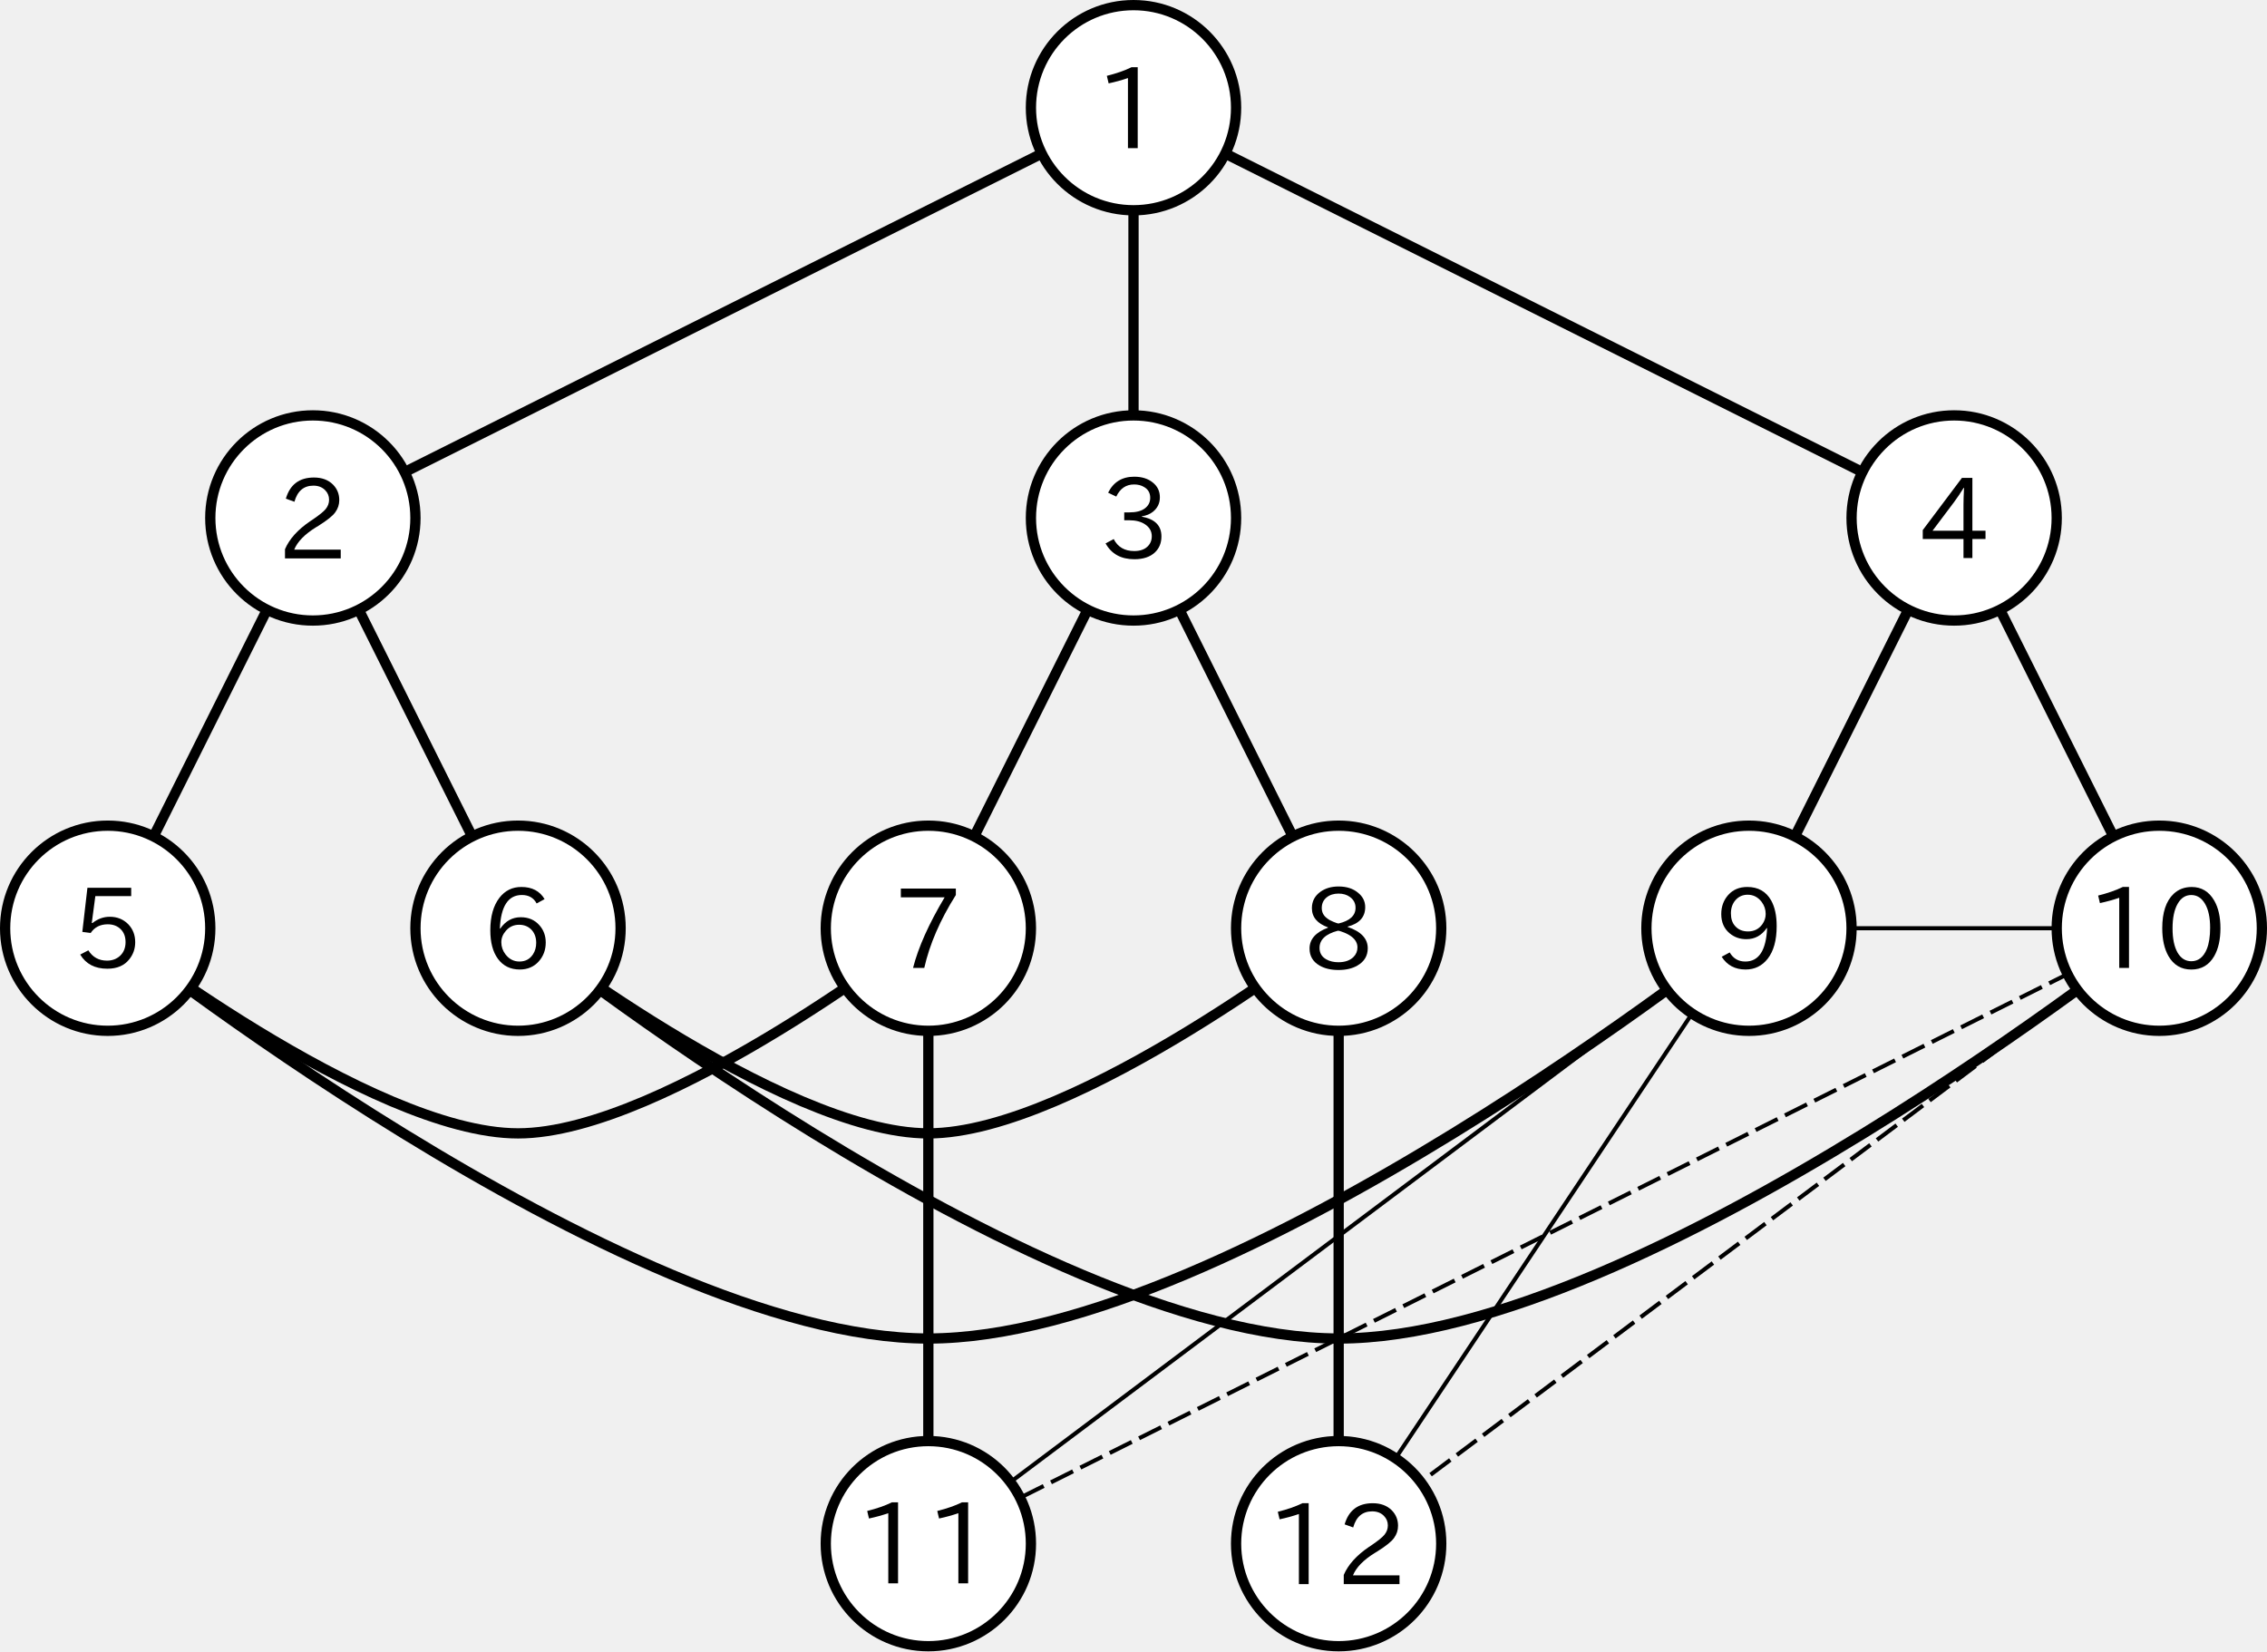
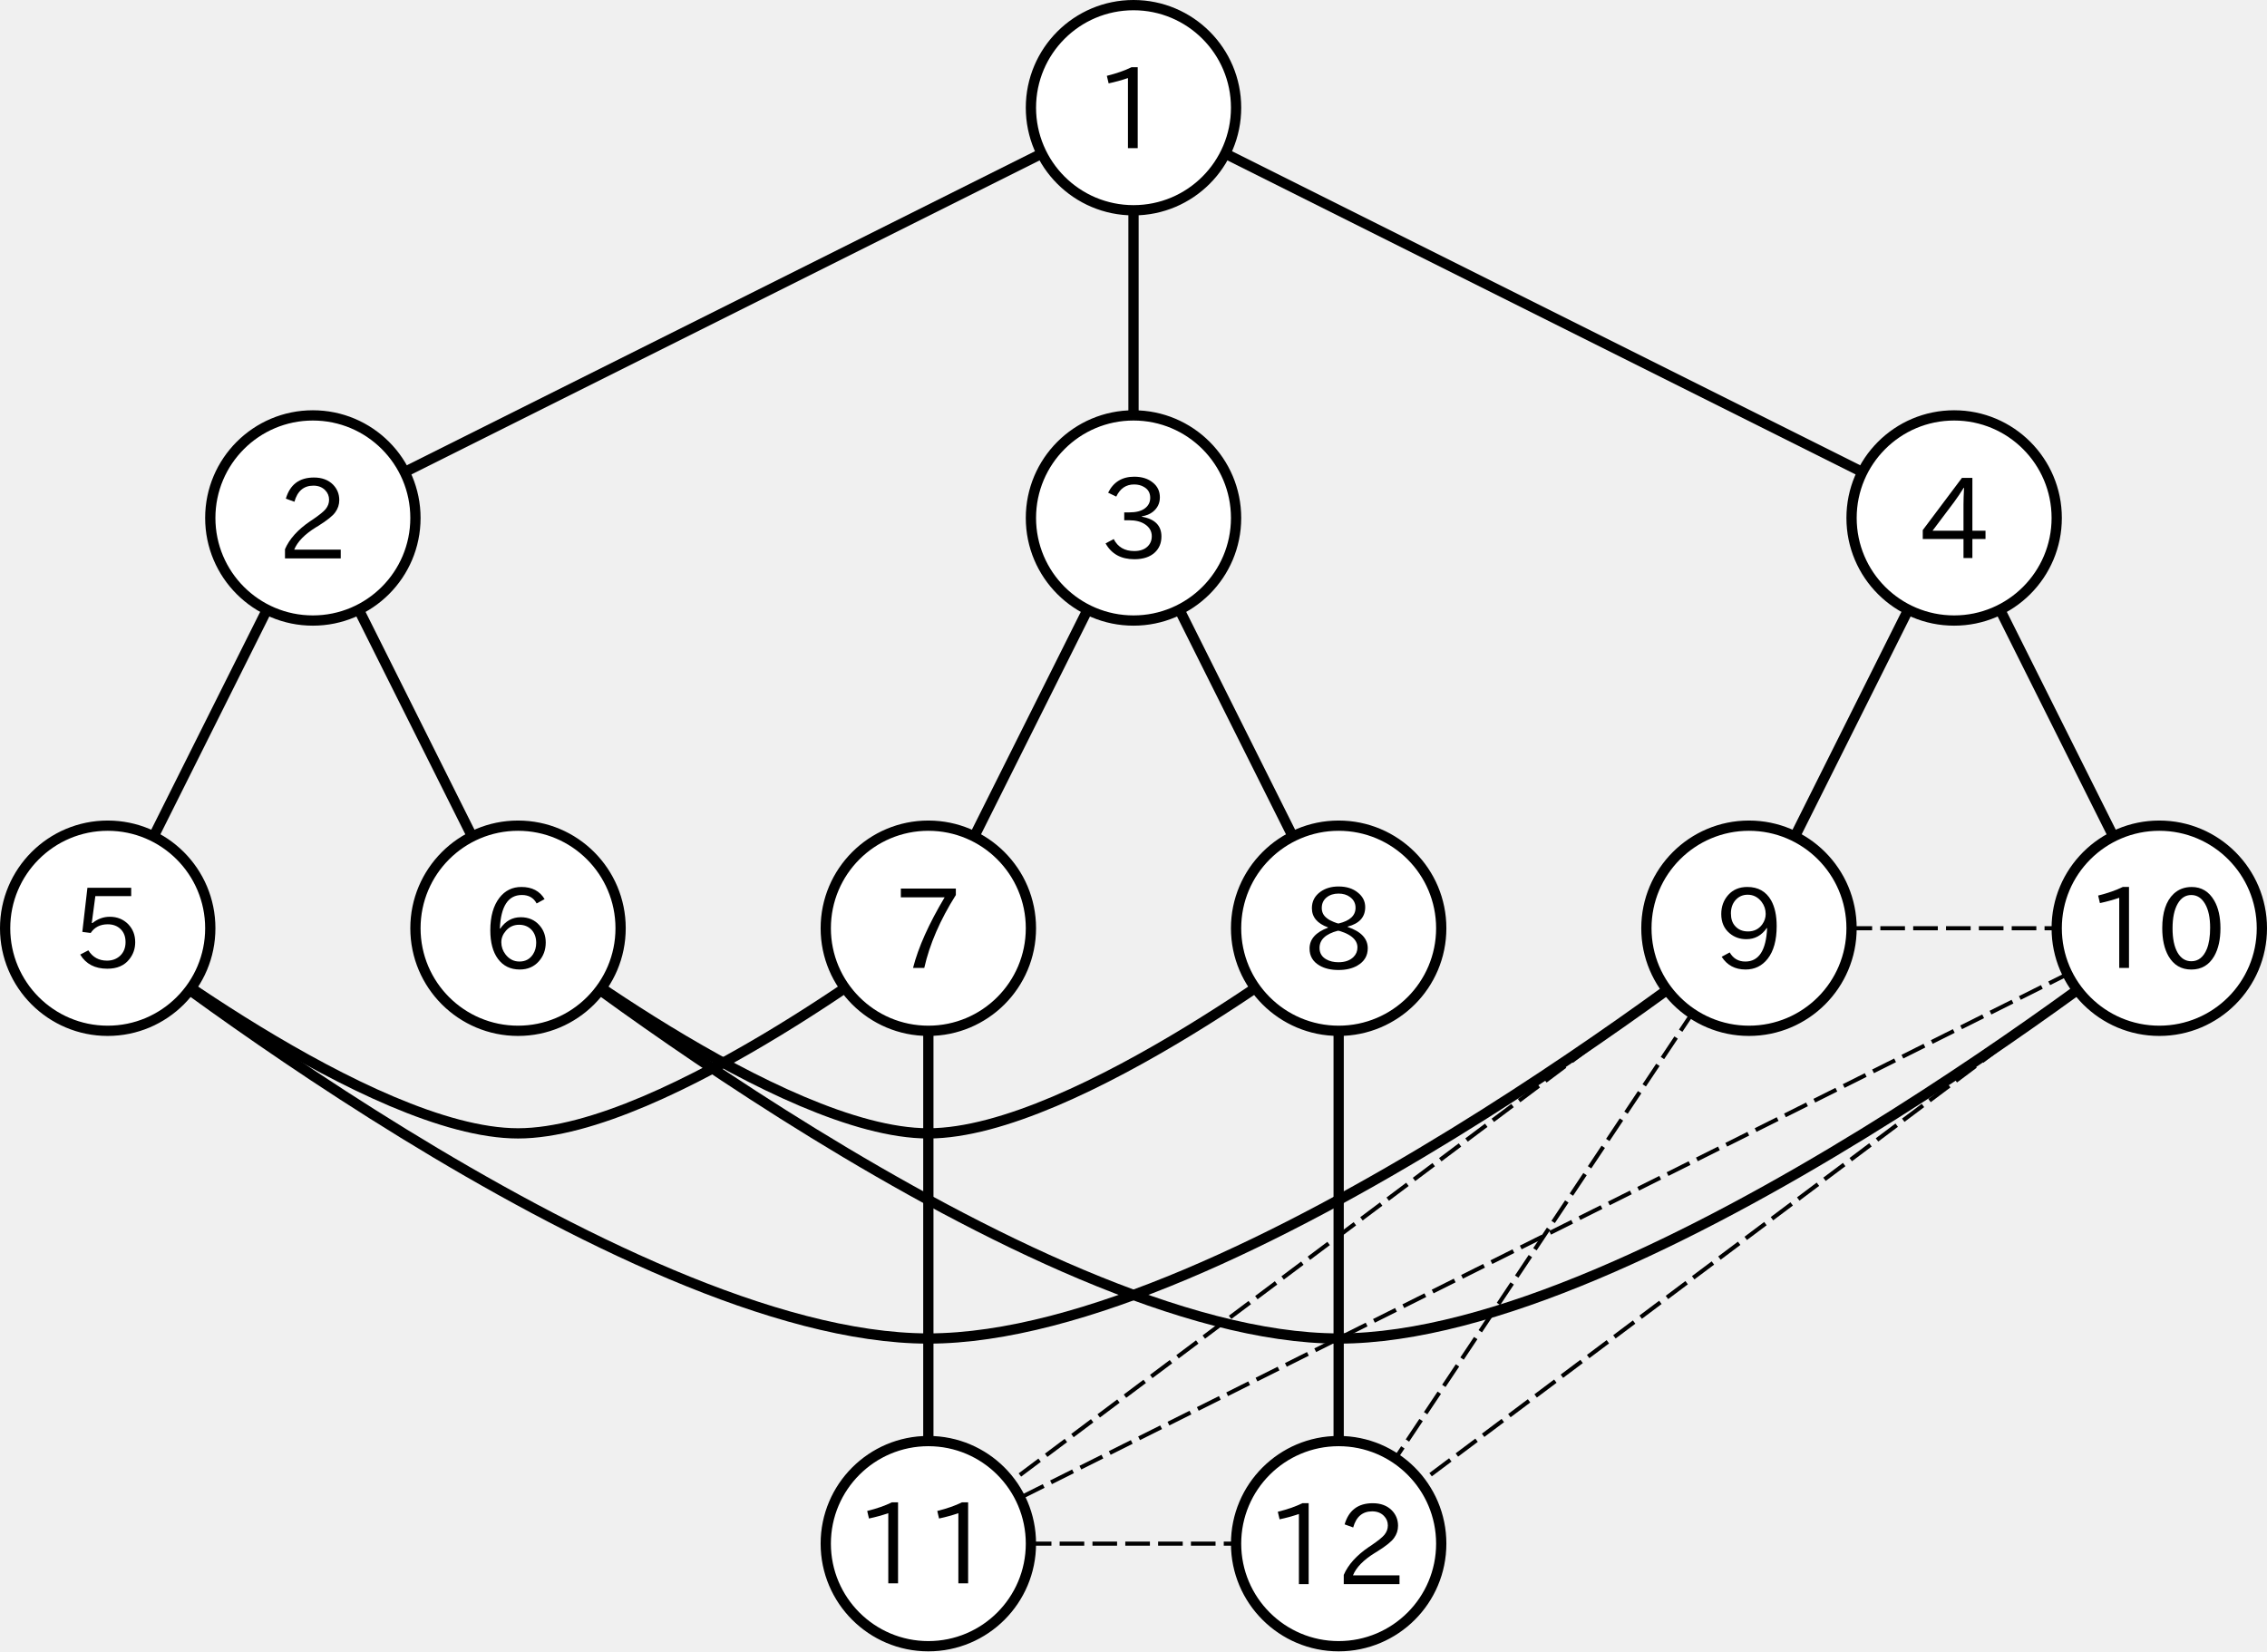
<svg xmlns="http://www.w3.org/2000/svg" width="110.5mm" height="80.5mm" viewBox="0 0 391.535 285.236" id="svg2" version="1.1">
  <defs id="defs4">
    <marker orient="auto" refY="0.0" refX="0.0" id="Arrow2Mend" style="overflow:visible;">
      <path id="path10556" style="fill-rule:evenodd;stroke-width:0.625;stroke-linejoin:round;stroke:#000000;stroke-opacity:1;fill:#000000;fill-opacity:1" d="M 8.719,4.034 L -2.207,0.016 L 8.719,-4.002 C 6.973,-1.63 6.983,1.616 8.719,4.034 z " transform="scale(0.6) rotate(180) translate(0,0)" />
    </marker>
    <marker orient="auto" refY="0" refX="0" id="Arrow2Mend-0" style="overflow:visible">
      <path id="path10556-7" style="fill:#000000;fill-opacity:1;fill-rule:evenodd;stroke:#000000;stroke-width:0.625;stroke-linejoin:round;stroke-opacity:1" d="M 8.719,4.034 -2.207,0.016 8.719,-4.002 c -1.745,2.372 -1.735,5.617 -6e-7,8.035 z" transform="scale(-0.6,-0.6)" />
    </marker>
    <marker orient="auto" refY="0" refX="0" id="Arrow2Mend-7" style="overflow:visible">
      <path id="path10556-6" style="fill:#000000;fill-opacity:1;fill-rule:evenodd;stroke:#000000;stroke-width:0.625;stroke-linejoin:round;stroke-opacity:1" d="M 8.719,4.034 -2.207,0.016 8.719,-4.002 c -1.745,2.372 -1.735,5.617 -6e-7,8.035 z" transform="scale(-0.6,-0.6)" />
    </marker>
  </defs>
  <g id="layer1" transform="translate(-158.563,-325.0984)">
-     <path style="fill:none;fill-rule:evenodd;stroke:#000000;stroke-width:0.709;stroke-linecap:butt;stroke-linejoin:miter;stroke-opacity:1;stroke-miterlimit:4;stroke-dasharray:none;stroke-dashoffset:0" d="m 460.63,485.433 70.866,0" id="path4735" />
+     <path style="fill:none;fill-rule:evenodd;stroke:#000000;stroke-width:0.709;stroke-linecap:butt;stroke-linejoin:miter;stroke-miterlimit:4;stroke-dasharray:4.252, 1.417;stroke-dashoffset:0;stroke-opacity:1" d="m 318.898,591.732 70.866,2e-5" id="path4733" />
+     <path style="fill:none;fill-rule:evenodd;stroke:#000000;stroke-width:0.709;stroke-linecap:butt;stroke-linejoin:miter;stroke-opacity:1;stroke-miterlimit:4;stroke-dasharray:4.254,1.418;stroke-dashoffset:0" d="m 460.63,485.433 70.866,0" id="path4735" />
    <path style="fill:none;fill-rule:evenodd;stroke:#000000;stroke-width:1.772;stroke-linecap:butt;stroke-linejoin:miter;stroke-opacity:1;stroke-miterlimit:4;stroke-dasharray:none;stroke-dashoffset:0" d="m 177.165,485.433 c 0,0 45.424,35.433 70.866,35.433 25.442,0 70.866,-35.433 70.866,-35.433" id="path4741" />
    <path style="fill:none;fill-rule:evenodd;stroke:#000000;stroke-width:1.772;stroke-linecap:butt;stroke-linejoin:miter;stroke-opacity:1;stroke-miterlimit:4;stroke-dasharray:none;stroke-dashoffset:0" d="m 248.031,485.433 c 0,0 45.424,35.433 70.866,35.433 25.442,0 70.866,-35.433 70.866,-35.433" id="path4741-4" />
    <path style="fill:none;fill-rule:evenodd;stroke:#000000;stroke-width:1.772;stroke-linecap:butt;stroke-linejoin:miter;stroke-opacity:1;stroke-miterlimit:4;stroke-dasharray:none;stroke-dashoffset:0" d="m 177.165,485.433 c 0,0 88.912,70.866 141.732,70.866 52.821,0 141.732,-70.866 141.732,-70.866" id="path4793" />
    <path style="fill:none;fill-rule:evenodd;stroke:#000000;stroke-width:1.772;stroke-linecap:butt;stroke-linejoin:miter;stroke-opacity:1;stroke-miterlimit:4;stroke-dasharray:none;stroke-dashoffset:0" d="m 248.031,485.433 c 0,0 88.912,70.866 141.732,70.866 52.821,0 141.732,-70.866 141.732,-70.866" id="path4793-1" />
    <path id="path4698" d="m 318.898,485.433 0,106.299" style="font-style:normal;font-weight:normal;font-size:medium;line-height:125%;font-family:sans-serif;letter-spacing:0px;word-spacing:0px;fill:none;fill-opacity:1;fill-rule:evenodd;stroke:#000000;stroke-width:1.772;stroke-linecap:butt;stroke-linejoin:miter;stroke-opacity:1;stroke-miterlimit:4;stroke-dasharray:none;stroke-dashoffset:0" />
-     <path id="path4702" d="M 460.63,485.433 318.898,591.732" style="font-style:normal;font-weight:normal;font-size:medium;line-height:125%;font-family:sans-serif;letter-spacing:0px;word-spacing:0px;fill:none;fill-opacity:1;fill-rule:evenodd;stroke:#000000;stroke-width:0.709;stroke-linecap:butt;stroke-linejoin:miter;stroke-opacity:1;stroke-miterlimit:4;stroke-dasharray:none;stroke-dashoffset:0" />
+     <path id="path4702" d="M 460.63,485.433 318.898,591.732" style="font-style:normal;font-weight:normal;font-size:medium;line-height:125%;font-family:sans-serif;letter-spacing:0px;word-spacing:0px;fill:none;fill-opacity:1;fill-rule:evenodd;stroke:#000000;stroke-width:0.709;stroke-linecap:butt;stroke-linejoin:miter;stroke-opacity:1;stroke-miterlimit:4;stroke-dasharray:4.254,1.418;stroke-dashoffset:0" />
    <path id="path4704" d="M 531.496,485.433 318.898,591.732" style="font-style:normal;font-weight:normal;font-size:medium;line-height:125%;font-family:sans-serif;letter-spacing:0px;word-spacing:0px;fill:none;fill-opacity:1;fill-rule:evenodd;stroke:#000000;stroke-width:0.709;stroke-linecap:butt;stroke-linejoin:miter;stroke-opacity:1;stroke-miterlimit:4;stroke-dasharray:4.252,1.417;stroke-dashoffset:0" />
    <path id="path4706" d="M 531.496,485.433 389.764,591.732" style="font-style:normal;font-weight:normal;font-size:medium;line-height:125%;font-family:sans-serif;letter-spacing:0px;word-spacing:0px;fill:none;fill-opacity:1;fill-rule:evenodd;stroke:#000000;stroke-width:0.709;stroke-linecap:butt;stroke-linejoin:miter;stroke-opacity:1;stroke-miterlimit:4;stroke-dasharray:4.252,1.417;stroke-dashoffset:0" />
-     <path id="path4708" d="M 460.63,485.433 389.764,591.732" style="font-style:normal;font-weight:normal;font-size:medium;line-height:125%;font-family:sans-serif;letter-spacing:0px;word-spacing:0px;fill:none;fill-opacity:1;fill-rule:evenodd;stroke:#000000;stroke-width:0.709;stroke-linecap:butt;stroke-linejoin:miter;stroke-opacity:1;stroke-miterlimit:4;stroke-dasharray:none;stroke-dashoffset:0" />
+     <path id="path4708" d="M 460.63,485.433 389.764,591.732" style="font-style:normal;font-weight:normal;font-size:medium;line-height:125%;font-family:sans-serif;letter-spacing:0px;word-spacing:0px;fill:none;fill-opacity:1;fill-rule:evenodd;stroke:#000000;stroke-width:0.709;stroke-linecap:butt;stroke-linejoin:miter;stroke-opacity:1;stroke-miterlimit:4;stroke-dasharray:4.254,1.418;stroke-dashoffset:0" />
    <path id="path4710" d="m 389.764,485.433 0,106.299" style="font-style:normal;font-weight:normal;font-size:medium;line-height:125%;font-family:sans-serif;letter-spacing:0px;word-spacing:0px;fill:none;fill-opacity:1;fill-rule:evenodd;stroke:#000000;stroke-width:1.772;stroke-linecap:butt;stroke-linejoin:miter;stroke-opacity:1;stroke-miterlimit:4;stroke-dasharray:none;stroke-dashoffset:0" />
    <path style="fill:none;fill-rule:evenodd;stroke:#000000;stroke-width:1.772;stroke-linecap:butt;stroke-linejoin:miter;stroke-miterlimit:4;stroke-dasharray:none;stroke-opacity:1" d="M 354.331,343.701 212.598,414.567" id="path4258" />
    <path style="fill:none;fill-rule:evenodd;stroke:#000000;stroke-width:1.772;stroke-linecap:butt;stroke-linejoin:miter;stroke-miterlimit:4;stroke-dasharray:none;stroke-opacity:1" d="m 354.331,343.701 0,70.866" id="path4260" />
    <path style="fill:none;fill-rule:evenodd;stroke:#000000;stroke-width:1.772;stroke-linecap:butt;stroke-linejoin:miter;stroke-miterlimit:4;stroke-dasharray:none;stroke-opacity:1" d="m 354.331,343.701 141.732,70.866" id="path4262" />
    <path style="fill:none;fill-rule:evenodd;stroke:#000000;stroke-width:1.772;stroke-linecap:butt;stroke-linejoin:miter;stroke-miterlimit:4;stroke-dasharray:none;stroke-opacity:1" d="m 177.165,485.433 35.433,-70.866 35.433,70.866" id="path4264" />
    <path style="fill:none;fill-rule:evenodd;stroke:#000000;stroke-width:1.772;stroke-linecap:butt;stroke-linejoin:miter;stroke-miterlimit:4;stroke-dasharray:none;stroke-opacity:1" d="m 318.898,485.433 35.433,-70.866 35.433,70.866" id="path4266" />
    <path style="fill:none;fill-rule:evenodd;stroke:#000000;stroke-width:1.772;stroke-linecap:butt;stroke-linejoin:miter;stroke-miterlimit:4;stroke-dasharray:none;stroke-opacity:1" d="m 460.63,485.433 35.433,-70.866 35.433,70.866" id="path4268" />
    <circle style="fill:#ffffff;fill-opacity:1;fill-rule:nonzero;stroke:#000000;stroke-width:1.772;stroke-miterlimit:4;stroke-dasharray:none;stroke-dashoffset:0;stroke-opacity:1" id="path4180" cx="354.331" cy="343.701" r="17.717" />
    <circle style="fill:#ffffff;fill-opacity:1;fill-rule:nonzero;stroke:#000000;stroke-width:1.772;stroke-miterlimit:4;stroke-dasharray:none;stroke-dashoffset:0;stroke-opacity:1" id="path4180-6" cx="212.598" cy="414.567" r="17.717" />
    <circle style="fill:#ffffff;fill-opacity:1;fill-rule:nonzero;stroke:#000000;stroke-width:1.772;stroke-miterlimit:4;stroke-dasharray:none;stroke-dashoffset:0;stroke-opacity:1" id="path4180-64" cx="354.331" cy="414.567" r="17.717" />
    <circle style="fill:#ffffff;fill-opacity:1;fill-rule:nonzero;stroke:#000000;stroke-width:1.772;stroke-miterlimit:4;stroke-dasharray:none;stroke-dashoffset:0;stroke-opacity:1" id="path4180-9" cx="496.063" cy="414.567" r="17.717" />
    <circle style="fill:#ffffff;fill-opacity:1;fill-rule:nonzero;stroke:#000000;stroke-width:1.772;stroke-miterlimit:4;stroke-dasharray:none;stroke-dashoffset:0;stroke-opacity:1" id="path4180-6-5" cx="177.165" cy="485.433" r="17.717" />
    <circle style="fill:#ffffff;fill-opacity:1;fill-rule:nonzero;stroke:#000000;stroke-width:1.772;stroke-miterlimit:4;stroke-dasharray:none;stroke-dashoffset:0;stroke-opacity:1" id="path4180-64-0" cx="318.898" cy="485.433" r="17.717" />
    <circle style="fill:#ffffff;fill-opacity:1;fill-rule:nonzero;stroke:#000000;stroke-width:1.772;stroke-miterlimit:4;stroke-dasharray:none;stroke-dashoffset:0;stroke-opacity:1" id="path4180-9-4" cx="460.63" cy="485.433" r="17.717" />
    <circle style="fill:#ffffff;fill-opacity:1;fill-rule:nonzero;stroke:#000000;stroke-width:1.772;stroke-miterlimit:4;stroke-dasharray:none;stroke-dashoffset:0;stroke-opacity:1" id="path4180-6-8" cx="248.031" cy="485.433" r="17.717" />
    <circle style="fill:#ffffff;fill-opacity:1;fill-rule:nonzero;stroke:#000000;stroke-width:1.772;stroke-miterlimit:4;stroke-dasharray:none;stroke-dashoffset:0;stroke-opacity:1" id="path4180-64-7" cx="389.764" cy="485.433" r="17.717" />
    <circle style="fill:#ffffff;fill-opacity:1;fill-rule:nonzero;stroke:#000000;stroke-width:1.772;stroke-miterlimit:4;stroke-dasharray:none;stroke-dashoffset:0;stroke-opacity:1" id="path4180-9-1" cx="531.496" cy="485.433" r="17.717" />
    <circle style="fill:#ffffff;fill-opacity:1;fill-rule:nonzero;stroke:#000000;stroke-width:1.772;stroke-miterlimit:4;stroke-dasharray:none;stroke-dashoffset:0;stroke-opacity:1" id="path4180-64-0-7" cx="318.898" cy="591.732" r="17.717" />
    <circle style="fill:#ffffff;fill-opacity:1;fill-rule:nonzero;stroke:#000000;stroke-width:1.772;stroke-miterlimit:4;stroke-dasharray:none;stroke-dashoffset:0;stroke-opacity:1" id="path4180-64-7-2" cx="389.764" cy="591.732" r="17.717" />
    <g style="font-style:normal;font-weight:normal;font-size:19.185px;line-height:125%;font-family:sans-serif;letter-spacing:0px;word-spacing:0px;fill:#000000;fill-opacity:1;stroke:none;stroke-width:1px;stroke-linecap:butt;stroke-linejoin:miter;stroke-opacity:1" id="text4394-97">
      <path d="m 526.264,492.285 -1.686,0 0,-12.112 q -1.583,0.543 -3.335,0.918 l -0.309,-1.302 q 2.51,-0.628 4.262,-1.489 l 1.068,0 0,13.986 z" style="" id="path4671" />
      <path d="m 537.093,478.309 q 2.529,0 3.888,2.342 1.077,1.855 1.077,4.796 0,2.913 -1.077,4.806 -1.34,2.314 -3.953,2.314 -2.604,0 -3.944,-2.314 -1.077,-1.892 -1.077,-4.824 0,-4.084 1.977,-5.948 1.255,-1.171 3.11,-1.171 z m -0.066,1.386 q -1.499,0 -2.361,1.518 -0.881,1.536 -0.881,4.244 0,2.651 0.862,4.178 0.871,1.499 2.379,1.499 1.808,0 2.679,-2.108 0.571,-1.415 0.571,-3.672 0,-2.632 -0.881,-4.14 -0.89,-1.518 -2.37,-1.518 z" style="" id="path4673" />
    </g>
    <path style="font-style:normal;font-weight:normal;font-size:medium;line-height:125%;font-family:sans-serif;letter-spacing:0px;word-spacing:0px;fill:#000000;fill-opacity:1;stroke:none;stroke-width:1px;stroke-linecap:butt;stroke-linejoin:miter;stroke-opacity:1" id="path4668" d="m 355.058,350.694 -1.686,0 0,-12.112 q -1.583,0.543 -3.335,0.918 l -0.309,-1.302 q 2.511,-0.628 4.262,-1.489 l 1.068,0 0,13.986 z" />
    <g style="font-style:normal;font-weight:normal;font-size:19.185px;line-height:125%;font-family:sans-serif;letter-spacing:0px;word-spacing:0px;fill:#000000;fill-opacity:1;stroke:none;stroke-width:1px;stroke-linecap:butt;stroke-linejoin:miter;stroke-opacity:1" id="text4394-97-3">
      <path d="m 217.413,421.555 -9.63,0 0,-1.592 q 1.133,-2.642 4.337,-4.824 l 0.534,-0.356 q 1.639,-1.124 2.155,-1.752 0.59,-0.731 0.59,-1.611 0,-0.974 -0.693,-1.667 -0.768,-0.768 -2.014,-0.768 -2.501,0 -3.279,2.782 l -1.48,-0.534 q 1.068,-3.653 4.852,-3.653 2.07,0 3.297,1.227 1.077,1.105 1.077,2.67 0,1.162 -0.693,2.108 -0.637,0.918 -2.932,2.351 l -0.403,0.244 q -2.923,1.808 -3.756,3.859 l 8.037,0 0,1.518 z" style="" id="path4665" />
    </g>
    <g style="font-style:normal;font-weight:normal;font-size:19.185px;line-height:125%;font-family:sans-serif;letter-spacing:0px;word-spacing:0px;fill:#000000;fill-opacity:1;stroke:none;stroke-width:1px;stroke-linecap:butt;stroke-linejoin:miter;stroke-opacity:1" id="text4394-97-4">
      <path d="m 355.783,414.351 q 3.372,0.6 3.372,3.41 0,1.696 -1.133,2.763 -1.255,1.171 -3.55,1.171 -3.438,0 -4.965,-2.735 l 1.405,-0.749 q 1.059,2.07 3.541,2.07 1.461,0 2.267,-0.749 0.768,-0.712 0.768,-1.808 0,-1.274 -1.152,-2.051 -1.049,-0.712 -2.763,-0.712 l -0.843,0 0,-1.358 0.881,0 q 1.724,0 2.632,-0.656 0.974,-0.693 0.974,-1.864 0,-1.274 -1.096,-1.883 -0.703,-0.422 -1.686,-0.422 -2.089,0 -3.082,2.098 l -1.405,-0.674 q 1.377,-2.763 4.506,-2.763 1.977,0 3.204,1.002 1.227,0.965 1.227,2.567 0,1.518 -1.19,2.482 -0.768,0.618 -1.911,0.787 l 0,0.075 z" style="" id="path4662" />
    </g>
    <g style="font-style:normal;font-weight:normal;font-size:19.185px;line-height:125%;font-family:sans-serif;letter-spacing:0px;word-spacing:0px;fill:#000000;fill-opacity:1;stroke:none;stroke-width:1px;stroke-linecap:butt;stroke-linejoin:miter;stroke-opacity:1" id="text4394-97-1">
      <path d="m 501.482,418.197 -2.267,0 0,3.288 -1.536,0 0,-3.288 -7.035,0 0,-1.536 6.763,-9.012 1.808,0 0,9.124 2.267,0 0,1.424 z m -3.71,-8.843 -0.056,0 q -0.834,1.349 -1.667,2.473 l -3.719,4.946 5.349,0 0,-4.525 q 0,-0.984 0.094,-2.895 z" style="" id="path4659" />
    </g>
    <g style="font-style:normal;font-weight:normal;font-size:19.185px;line-height:125%;font-family:sans-serif;letter-spacing:0px;word-spacing:0px;fill:#000000;fill-opacity:1;stroke:none;stroke-width:1px;stroke-linecap:butt;stroke-linejoin:miter;stroke-opacity:1" id="text4394-97-9">
      <path d="m 174.542,484.529 q 1.368,-1.077 2.979,-1.077 1.93,0 3.204,1.302 1.19,1.246 1.19,3.091 0,1.677 -1.021,2.951 -1.283,1.63 -3.794,1.63 -3.213,0 -4.684,-2.445 l 1.405,-0.731 q 1.115,1.78 3.222,1.78 1.358,0 2.267,-0.843 0.937,-0.89 0.937,-2.361 0,-1.386 -0.824,-2.211 -0.862,-0.862 -2.248,-0.862 -1.948,0 -2.951,1.499 l -1.443,-0.187 0.881,-7.625 7.56,0 0,1.443 -6.192,0 -0.618,4.646 0.131,0 z" style="" id="path4656" />
    </g>
    <g style="font-style:normal;font-weight:normal;font-size:19.185px;line-height:125%;font-family:sans-serif;letter-spacing:0px;word-spacing:0px;fill:#000000;fill-opacity:1;stroke:none;stroke-width:1px;stroke-linecap:butt;stroke-linejoin:miter;stroke-opacity:1" id="text4394-97-90">
      <path d="m 244.968,485.489 q 1.358,-1.958 3.532,-1.958 2.014,0 3.241,1.405 1.077,1.218 1.077,2.97 0,1.911 -1.208,3.26 -1.255,1.396 -3.279,1.396 -2.407,0 -3.766,-1.836 -1.321,-1.789 -1.321,-4.937 0,-3.588 1.592,-5.639 1.443,-1.845 3.775,-1.845 2.754,0 4.009,2.098 l -1.377,0.749 q -0.768,-1.461 -2.548,-1.461 -3.541,0 -3.803,5.799 l 0.075,0 z m 3.251,-0.656 q -1.368,0 -2.267,1.021 -0.806,0.918 -0.806,1.995 0,1.152 0.712,2.089 0.955,1.246 2.417,1.246 1.527,0 2.342,-1.246 0.553,-0.852 0.553,-1.977 0,-1.321 -0.731,-2.173 -0.843,-0.955 -2.22,-0.955 z" style="" id="path4653" />
    </g>
    <g style="font-style:normal;font-weight:normal;font-size:19.185px;line-height:125%;font-family:sans-serif;letter-spacing:0px;word-spacing:0px;fill:#000000;fill-opacity:1;stroke:none;stroke-width:1px;stroke-linecap:butt;stroke-linejoin:miter;stroke-opacity:1" id="text4394-97-50">
      <path d="m 323.647,479.695 q -4.075,6.464 -5.452,12.59 l -1.939,0 q 1.358,-5.321 5.452,-12.187 l -7.56,0 0,-1.518 9.499,0 0,1.115 z" style="" id="path4650" />
    </g>
    <g style="font-style:normal;font-weight:normal;font-size:19.185px;line-height:125%;font-family:sans-serif;letter-spacing:0px;word-spacing:0px;fill:#000000;fill-opacity:1;stroke:none;stroke-width:1px;stroke-linecap:butt;stroke-linejoin:miter;stroke-opacity:1" id="text4394-97-38">
      <path d="m 391.314,485.208 q 3.475,1.18 3.475,3.681 0,1.967 -1.799,2.998 -1.311,0.759 -3.251,0.759 -1.948,0 -3.26,-0.759 -1.742,-1.002 -1.742,-2.941 0,-2.426 3.185,-3.607 l 0,-0.056 q -2.782,-1.002 -2.782,-3.316 0,-1.78 1.499,-2.848 1.274,-0.899 3.11,-0.899 2.051,0 3.335,1.059 1.265,1.002 1.265,2.511 0,2.576 -3.035,3.363 l 0,0.056 z m -1.546,-0.6 q 2.913,-0.693 2.913,-2.707 0,-1.162 -0.965,-1.864 -0.787,-0.59 -1.977,-0.59 -1.227,0 -2.051,0.656 -0.843,0.693 -0.843,1.827 0,1.115 0.909,1.78 0.422,0.347 1.105,0.618 0.712,0.29 0.881,0.29 0.009,0 0.028,-0.009 z m -0.141,1.255 q -3.166,0.834 -3.166,2.97 0,1.321 1.171,1.977 0.881,0.496 2.089,0.496 1.696,0 2.614,-0.918 0.674,-0.674 0.674,-1.649 0,-1.03 -0.946,-1.799 -0.543,-0.431 -1.321,-0.749 -0.834,-0.328 -1.077,-0.328 -0.019,0 -0.037,0 z" style="" id="path4647" />
    </g>
    <g style="font-style:normal;font-weight:normal;font-size:19.185px;line-height:125%;font-family:sans-serif;letter-spacing:0px;word-spacing:0px;fill:#000000;fill-opacity:1;stroke:none;stroke-width:1px;stroke-linecap:butt;stroke-linejoin:miter;stroke-opacity:1" id="text4394-97-6">
      <path d="m 463.693,485.405 q -1.321,1.92 -3.513,1.92 -1.677,0 -2.895,-1.021 -1.443,-1.208 -1.443,-3.316 0,-1.948 1.208,-3.307 1.237,-1.377 3.297,-1.377 2.792,0 4.112,2.323 0.955,1.714 0.955,4.431 0,3.663 -1.555,5.649 -1.461,1.855 -3.813,1.855 -2.726,0 -4.131,-2.201 l 1.386,-0.749 q 0.909,1.574 2.698,1.574 3.503,0 3.766,-5.78 l -0.075,0 z m -3.288,-5.761 q -1.311,0 -2.145,0.984 -0.749,0.89 -0.749,2.248 0,1.377 0.712,2.164 0.824,0.946 2.239,0.946 1.574,0 2.464,-1.227 0.59,-0.824 0.59,-1.789 0,-1.152 -0.693,-2.08 -0.955,-1.246 -2.417,-1.246 z" style="" id="path4644" />
    </g>
    <g style="font-style:normal;font-weight:normal;font-size:19.185px;line-height:125%;font-family:sans-serif;letter-spacing:0px;word-spacing:0px;fill:#000000;fill-opacity:1;stroke:none;stroke-width:1px;stroke-linecap:butt;stroke-linejoin:miter;stroke-opacity:1" id="text4394-97-15">
      <path d="m 313.666,598.585 -1.686,0 0,-12.112 q -1.583,0.543 -3.335,0.918 l -0.309,-1.302 q 2.51,-0.628 4.262,-1.489 l 1.068,0 0,13.986 z" style="" id="path4639" />
      <path d="m 325.769,598.585 -1.686,0 0,-12.112 q -1.583,0.543 -3.335,0.918 l -0.309,-1.302 q 2.51,-0.628 4.262,-1.489 l 1.068,0 0,13.986 z" style="" id="path4641" />
    </g>
    <g style="font-style:normal;font-weight:normal;font-size:19.185px;line-height:125%;font-family:sans-serif;letter-spacing:0px;word-spacing:0px;fill:#000000;fill-opacity:1;stroke:none;stroke-width:1px;stroke-linecap:butt;stroke-linejoin:miter;stroke-opacity:1" id="text4394-97-48">
      <path d="m 384.584,598.725 -1.686,0 0,-12.112 q -1.583,0.543 -3.335,0.918 l -0.309,-1.302 q 2.511,-0.628 4.262,-1.489 l 1.068,0 0,13.986 z" style="" id="path4634" />
      <path d="m 400.274,598.725 -9.63,0 0,-1.592 q 1.133,-2.642 4.337,-4.824 l 0.534,-0.356 q 1.639,-1.124 2.155,-1.752 0.59,-0.731 0.59,-1.611 0,-0.974 -0.693,-1.667 -0.768,-0.768 -2.014,-0.768 -2.501,0 -3.279,2.782 l -1.48,-0.534 q 1.068,-3.653 4.852,-3.653 2.07,0 3.297,1.227 1.077,1.105 1.077,2.67 0,1.162 -0.693,2.108 -0.637,0.918 -2.932,2.351 l -0.403,0.244 q -2.923,1.808 -3.756,3.859 l 8.037,0 0,1.518 z" style="" id="path4636" />
    </g>
  </g>
</svg>
